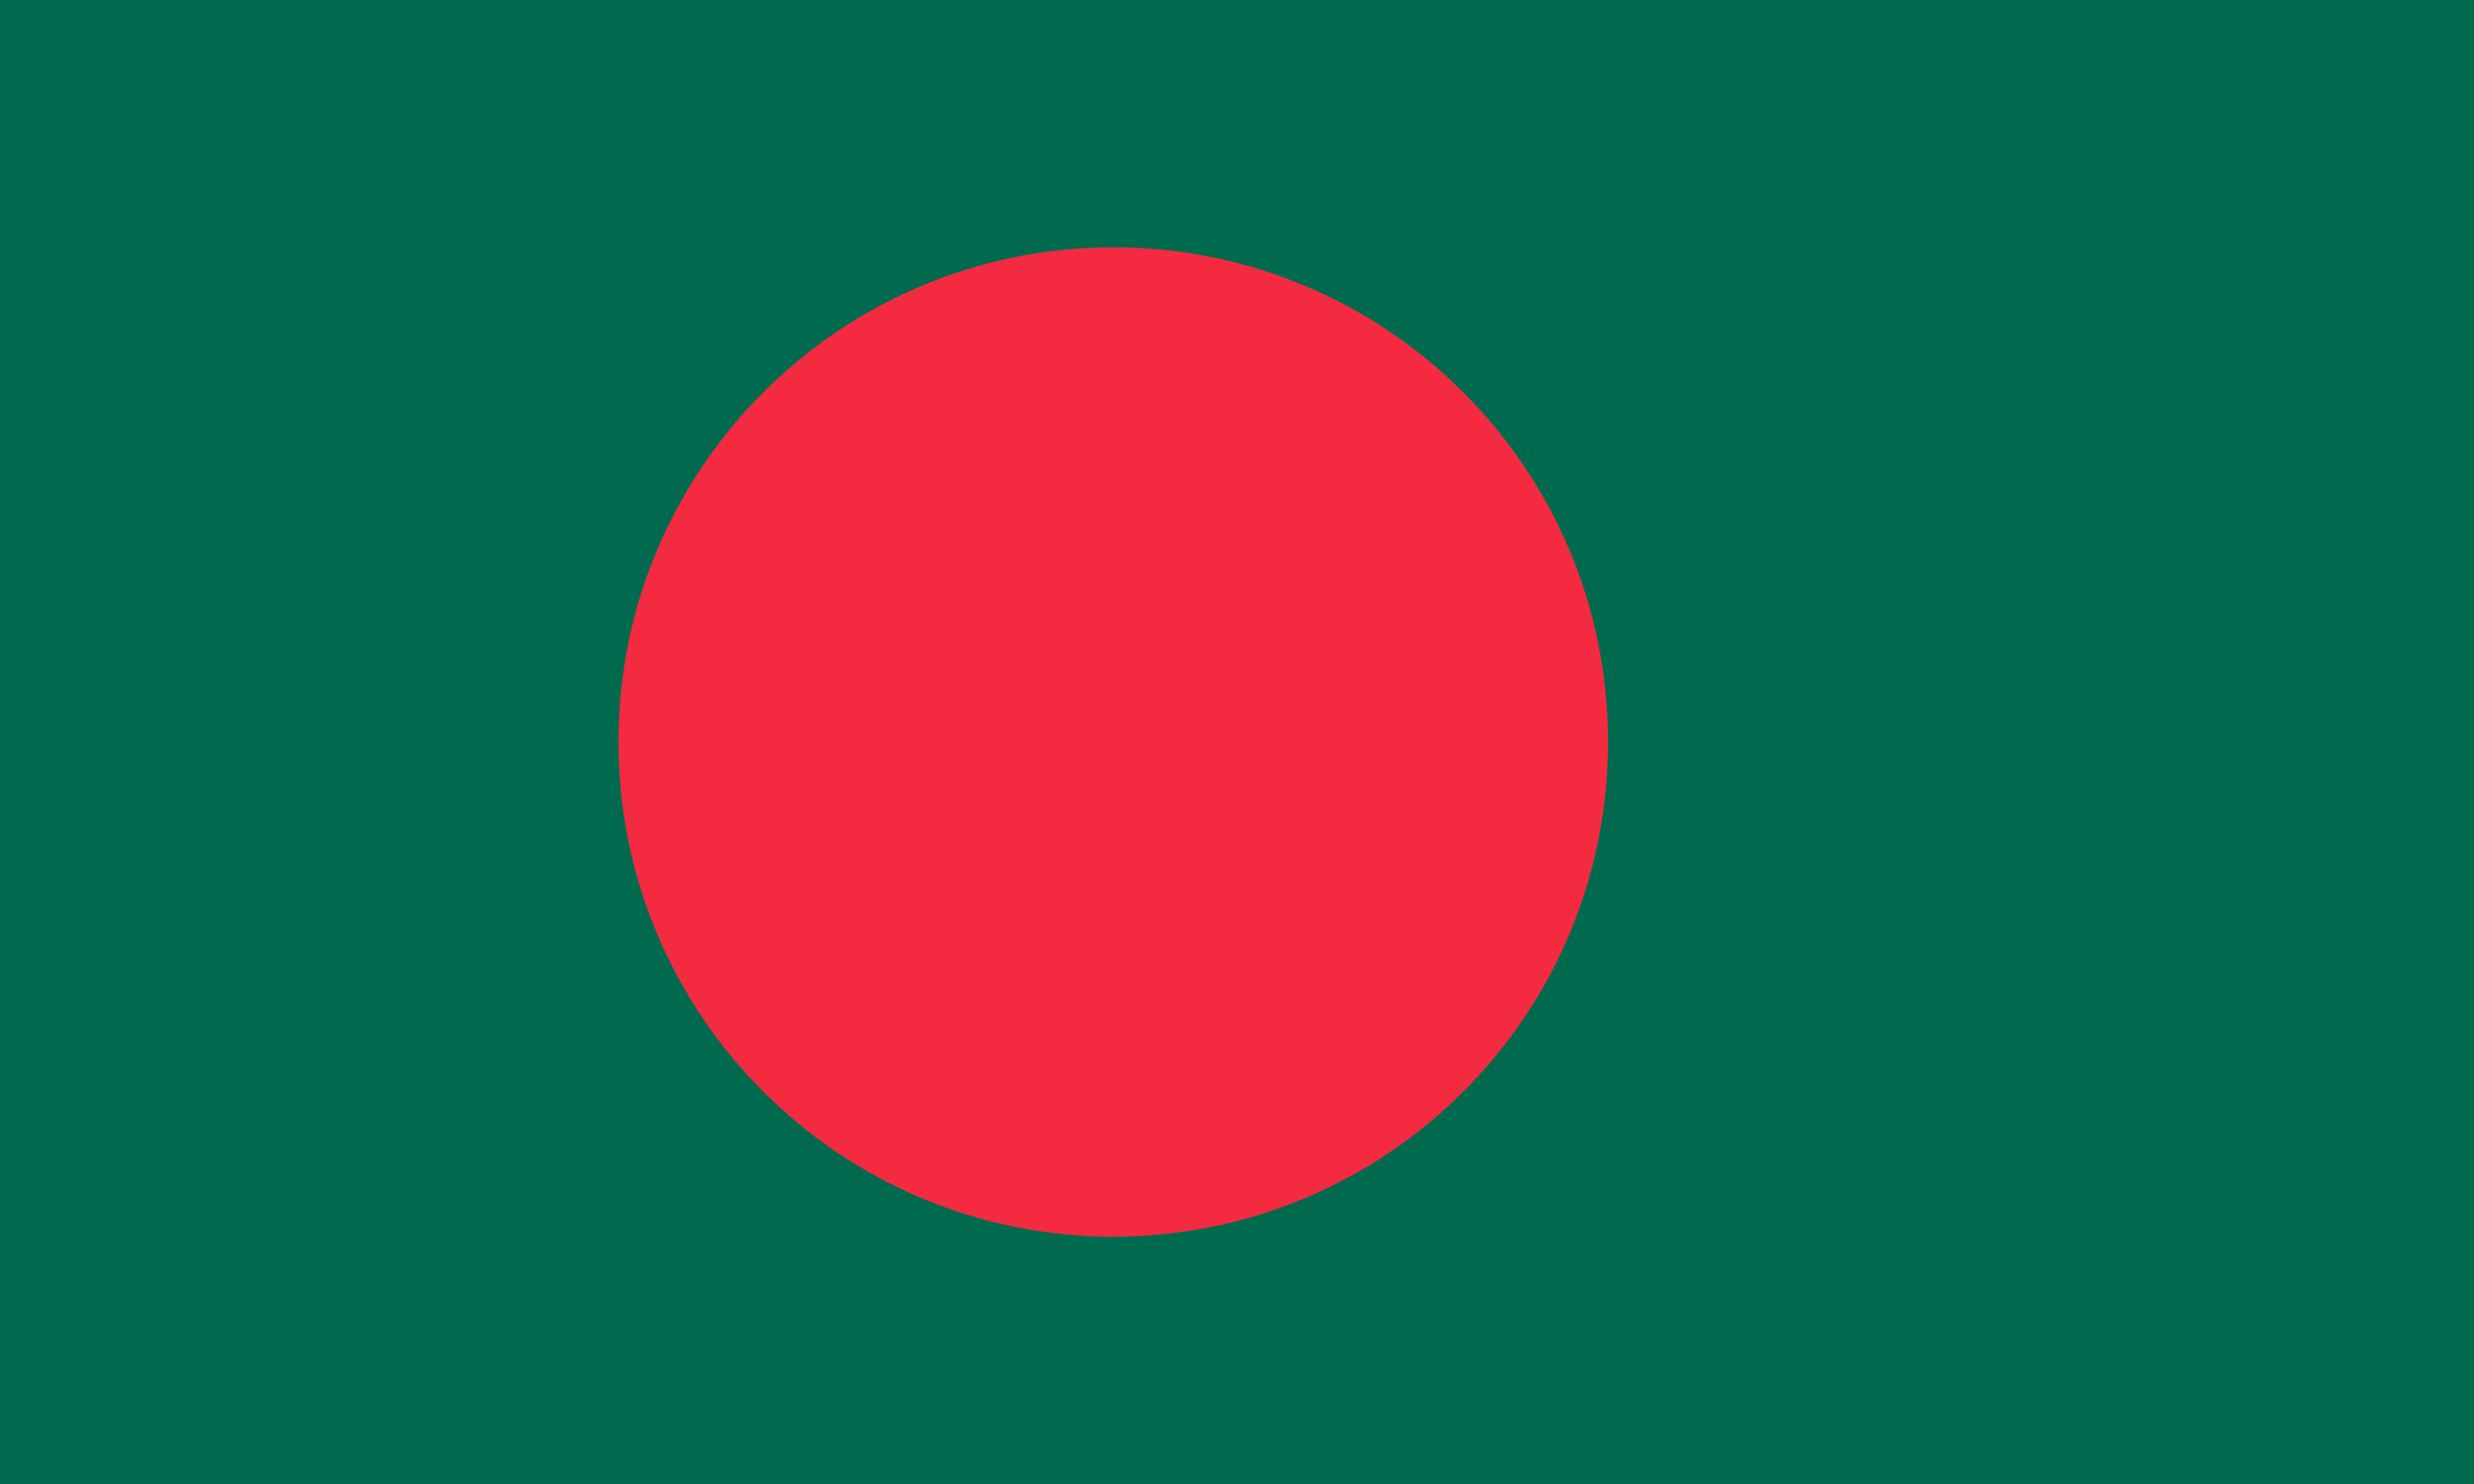
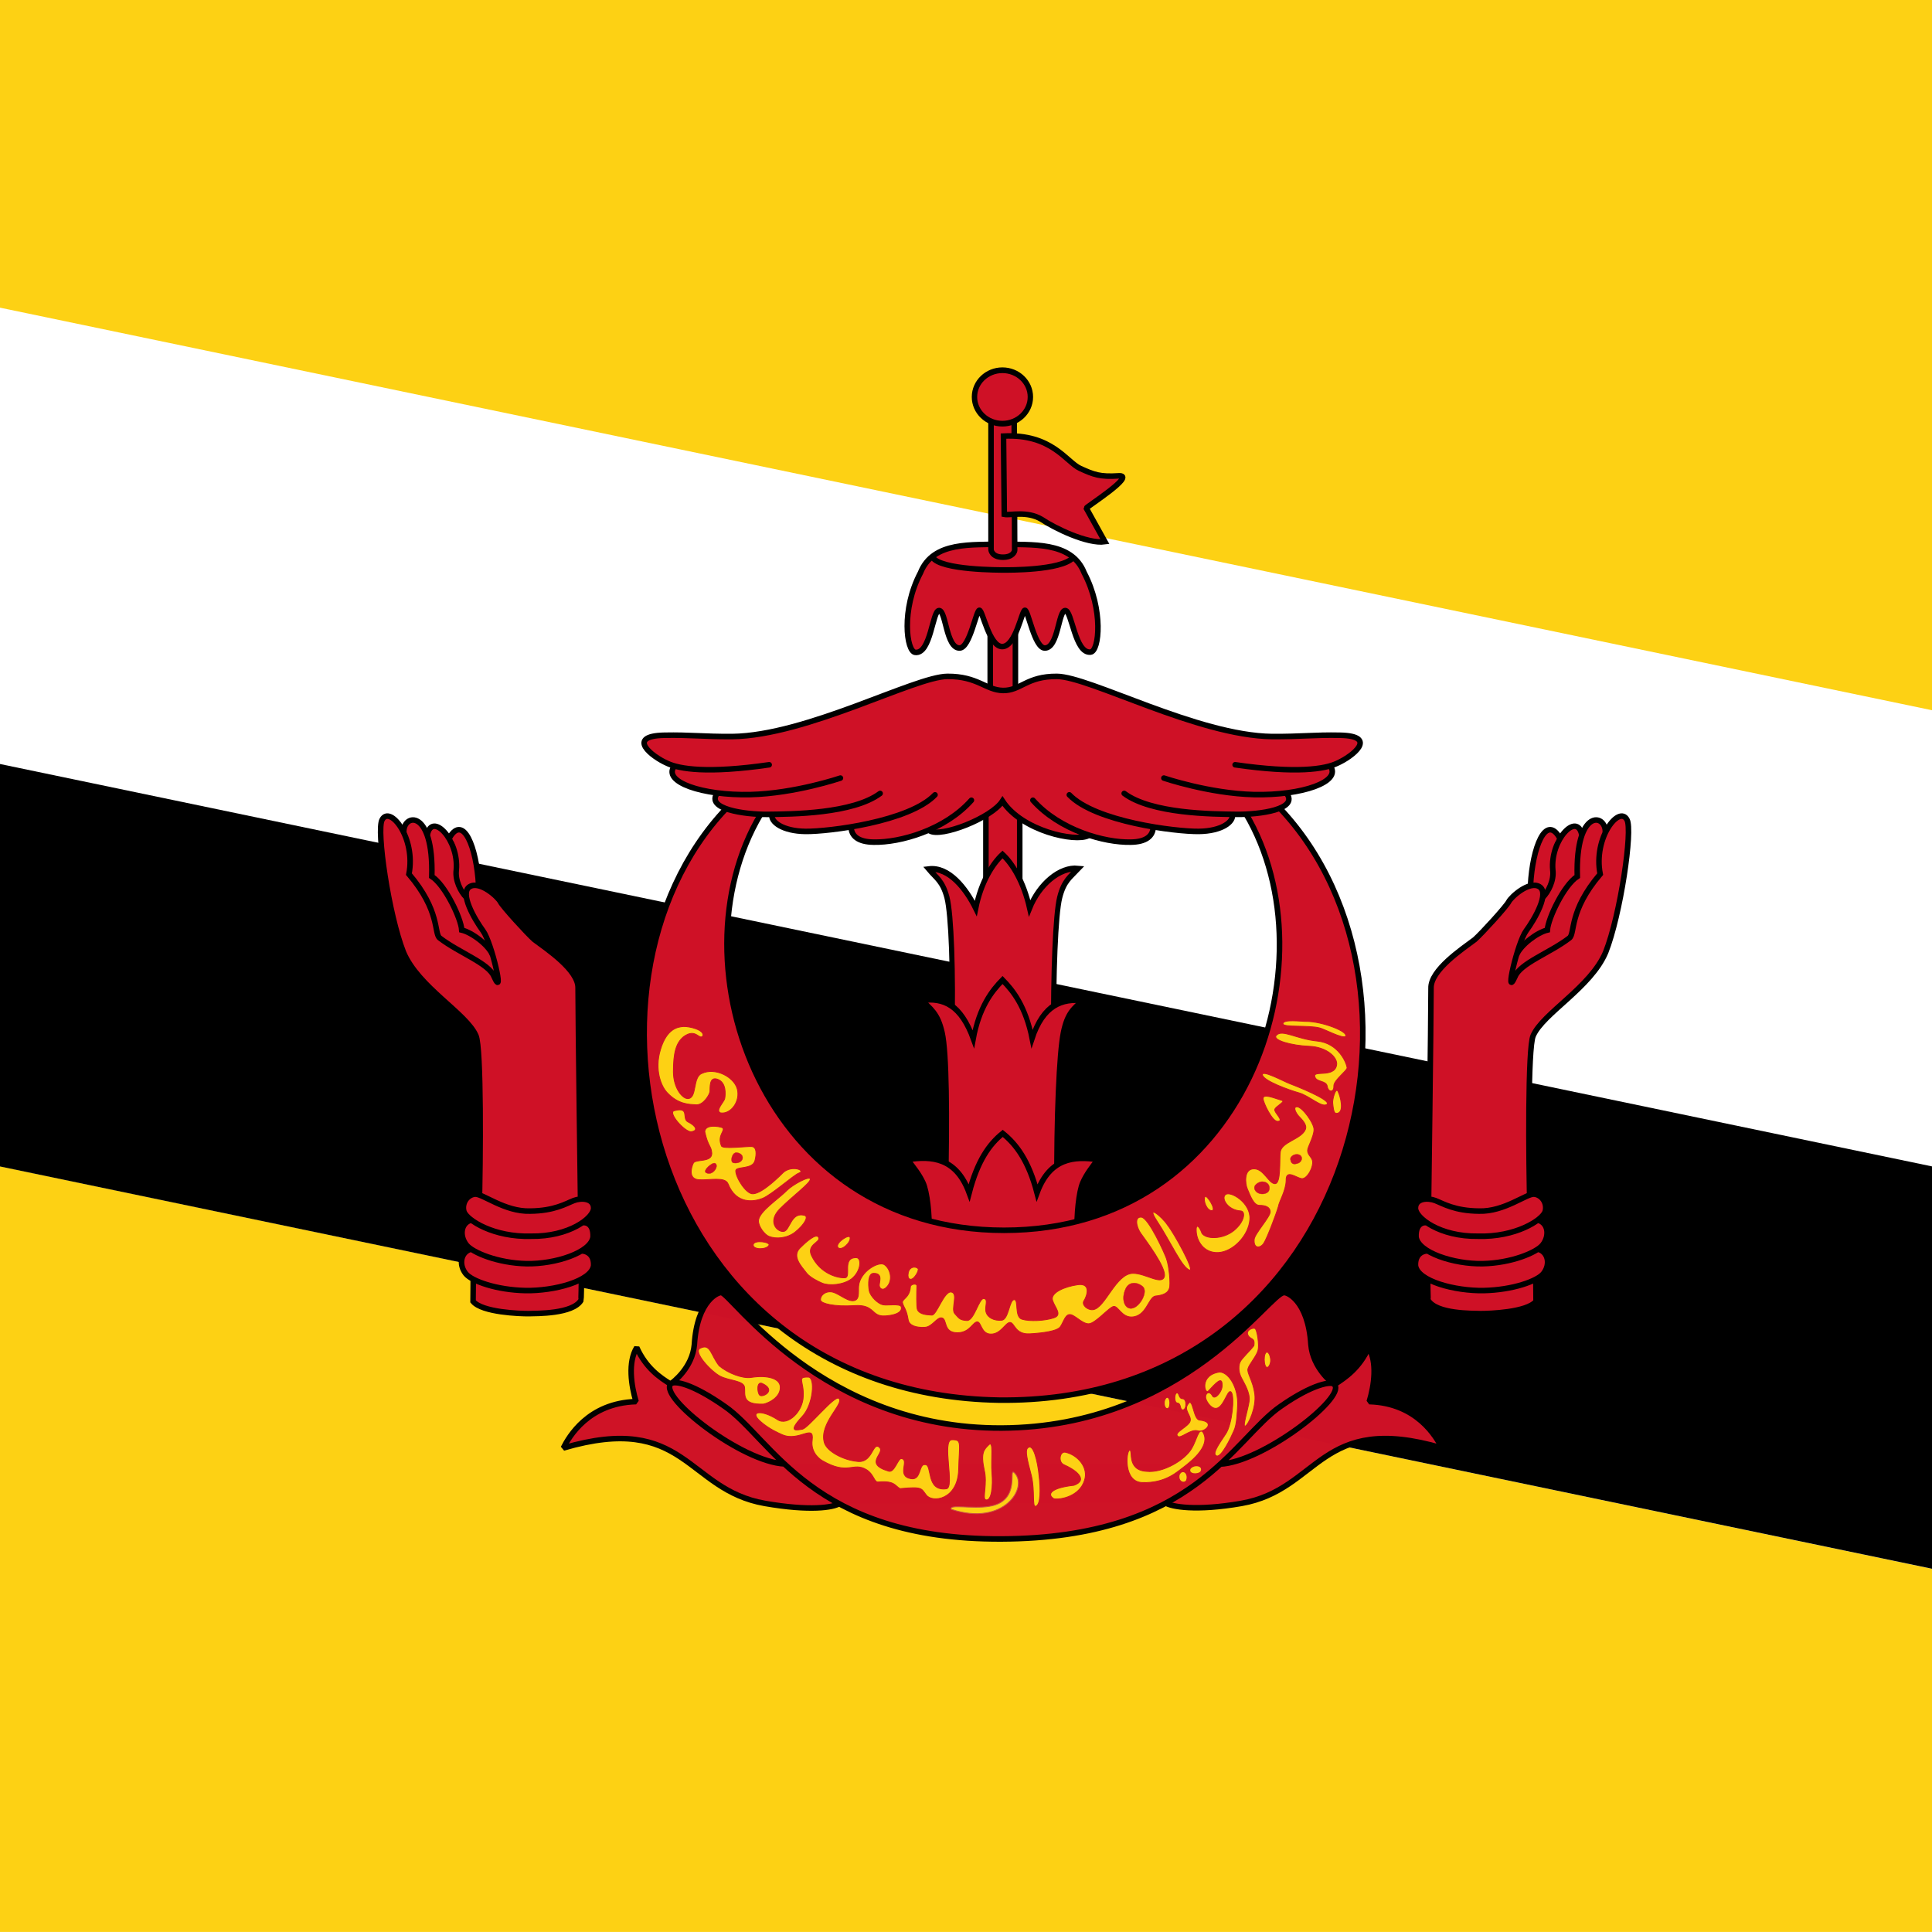
- <svg xmlns="http://www.w3.org/2000/svg" version="1.0" width="1000" height="600" id="Flag of the Bangladesh">
-   <rect style="fill:#006a4e" x="0" y="0" width="1000" height="600" id="Green Background" />
-   <circle fill="#f42a41" cx="450" cy="300" r="200" id="Red Circle" />
+ <svg xmlns="http://www.w3.org/2000/svg" id="svg647" docbase="." height="512" width="512" version="1.1">
+   <defs id="defs649">
+     <clipPath id="clipPath3811" clipPathUnits="userSpaceOnUse">
+       <rect id="rect3813" height="512" width="512" y="0" x="6" fill="#808080" />
+     </clipPath>
+   </defs>
+   <namedview id="base" gridspacingy="9.72mm" snaptogrid="false" snaptoguides="false" showgrid="false" gridoriginx="0mm" />
+   <g id="flag" fill-rule="evenodd" clip-path="url(#clipPath3811)" transform="translate(-6)">
+     <g id="g3706" stroke-width="1pt" transform="matrix(1.0321 0 0 1.0321 -214.76 -16.45)">
+       <path id="path1456" d="m-0.122 50.188 0.122 117.99 992.13 206.02v-117.14l-992.25-206.87z" nodetypes="ccccc" fill="#fff" />
+       <path id="path654" d="m0 270.84v241.16h992.13v-34.441l-992.13-206.72z" nodetypes="ccccc" fill="#fdd114" />
+       <path id="path656" d="m992.13 257.09v-241.16h-992.13v34.441l992.13 206.72z" nodetypes="ccccc" fill="#fdd114" />
+       <path id="path658" d="m0 167.56v103.35l992.45 206.65-0.32-103.36-992.13-206.64z" nodetypes="ccccc" />
+     </g>
+     <g id="g1129" transform="translate(-223.83 4.9618)">
+       <rect id="rect694" transform="matrix(.93978 0 0 .93988 233.07 -374.06)" height="25.46" width="9.539" stroke="#000" y="617.61" x="274.57" stroke-width="1.562" fill="#cf1126" />
+       <path id="path611" d="m415.12 645.68c-0.241-33.566 1.125-65.845 3.766-75.002s6.556-11.06 11.416-15.608c-11.512-1.043-24.218 8.647-30.06 21.408-3.707-14.398-10.639-24.156-16.739-29.056-6.099 4.9-13.292 14.808-16.568 29.183-6.01-10.712-16.555-22.588-29.028-21.254 4.434 4.62 8.481 6.332 11.178 15.285s4.044 41.016 3.075 74.6" transform="matrix(.42824 0 0 .4894 331.28 -46.419)" stroke="#000" stroke-width="3.207" nodetypes="cscccccsc" fill="#cf1126" />
+       <path id="path610" d="m414.44 641.96c-0.241-33.565 1.37-62.22 3.677-71.327 2.309-9.106 5.993-10.806 11.258-14.746-11.512-1.043-22.481 1.756-28.902 17.355-3.592-14.5-10.639-21.623-16.739-26.523-6.099 4.9-13.292 12.274-16.568 26.649-7.053-15.474-16.903-18.94-29.376-17.606 5.186 4.316 9.262 5.927 11.8 14.855s2.859 37.315 1.89 70.899" transform="matrix(.46698 0 0 .58735 316.32 -66.37)" stroke="#000" stroke-width="2.804" nodetypes="cscccccsc" fill="#cf1126" />
+       <path id="path609" d="m417.5 590.83c-0.312-7.812 0.76-18.303 2.535-22.357 1.776-4.055 4.254-7.016 6.754-10.453-10.722-1.546-21.625-0.757-27.414 14.968-3.75-14.375-9.375-21.875-15.475-26.775-6.099 4.9-11.396 12.4-15.146 26.775-5.789-15.725-16.745-16.678-27.796-14.968 2.5 3.437 5.074 6.398 6.945 10.453 1.871 4.054 3.039 14.545 2.726 22.357" transform="matrix(.5873 0 0 .58735 270.1 -25.419)" stroke="#000" stroke-width="2.5" nodetypes="cscccccsc" fill="#cf1126" />
+       <path id="path689" d="m378.95 610.77v32.211h11.369v-32.211h-11.369z" transform="matrix(.5873 0 0 .58735 269.69 -198.82)" stroke="#000" stroke-width="2.5" fill="#cf1126" />
+       <path id="path660" opacity="0.99" stroke-linejoin="bevel" d="m457.89 1168.7c2.813 1.88 14.035 3.85 34.376 0.31 35.513-6.22 35.216-41.25 90.529-25-2.5-5-11.25-20.31-32.813-20.93 2.188-7.19 3.75-17.81-0.312-24.38-4.167 9.27-10.618 13.58-15.296 16.61-1.441-0.78-9.8-7.61-10.706-17.9-1.256-20.4-11.211-24-12.268-23.46-6.39-0.18-44.87 60.65-127.27 61.05-81.189 0.39-121.82-60.51-126.41-61.05-1.057-0.54-11.012 3.06-12.268 23.46-0.906 10.29-9.363 16.82-10.784 17.73-4.658-2.9-11.051-7.17-15.218-16.44-4.062 6.57-2.5 17.19-0.312 24.38-21.563 0.62-30.313 15.93-32.813 20.93 55.313-16.25 55.424 18.78 90.937 25 20.341 3.54 30.886 1.88 33.699 0.01" transform="matrix(.5873 0 0 .58735 269.69 -293.16)" stroke="#000" stroke-width="2.5" fill="#cf1126" />
+       <path id="path661" opacity="0.99" stroke-linejoin="bevel" d="m286.28 1151.2c-19.265-0.77-56.848-30.07-51.514-36.1 1.693-1.71 9.973 0.05 24.308 10.08 21.275 14.5 39.529 60.22 124.88 59.87 86.98-0.35 104.83-45.37 126.1-59.87 14.335-10.03 23.279-11.63 24.288-9.67 5.12 5.78-32.499 35.01-51.764 35.78" transform="matrix(.5873 0 0 .58735 269.69 -293.16)" stroke="#000" stroke-width="2.5" fill="#cf1126" />
+       <path id="path590" d="m259.2 399.54c-76.11 80.185-35.168 264.36 123.02 267.02 159.04 1.782 205.43-184.26 126.41-267.37m-234.02 3.103c-40.49 68.178 1.604 187.64 109.88 187.64 109.17 0 149.18-120.33 109.08-188.05" transform="matrix(.5873 0 0 .58735 270.1 -25.419)" stroke="#000" stroke-width="2.5" nodetypes="cccccc" fill="#cf1126" />
+       <path id="path596" d="m512.19 379.9c3.25 0.722 6.215 4.078 5.021 7.527-1.326 4.112-6.221 5.111-8.071 4.811-1.99-1.194-0.797-2.918 5.306-3.582 3.979-1.459 0.355-4.15-2.653-5.439-1.635-0.701-1.129-3.656 0.397-3.317z" stroke="#cf1126" stroke-width=".22" nodetypes="ccccss" fill="#fdd114" />
+       <path id="path597" d="m502.11 378.84c1.511-1.719 2.739 3.55 3.075 7.204 0.44 3.567 0.486 7.967-0.952 8.185-0.877 0.147-0.141-4.096-1.047-7.989-1.183-4.507-1.693-6.644-1.076-7.4z" stroke="#cf1126" stroke-width=".22" nodetypes="cssss" fill="#fdd114" />
+       <path id="path598" d="m498.64 385.34c3.794 3.677-2.633 14.328-16.694 9.685-0.796-1.459 5.584-0.016 10.081-0.796 8.558-1.351 4.886-10.52 6.613-8.889z" stroke="#cb4f46" stroke-width=".22" nodetypes="ccss" fill="#fdd114" />
+       <path id="path599" d="m491.76 378.04c1.512-1.719 0.631 3.723 0.946 7.379 0.308 3.435-0.076 7.616-1.706 7.075-0.883-0.426 0.564-4.284-0.342-7.911-0.971-4.558-0.045-5.389 1.102-6.543z" stroke="#cf1126" stroke-width=".22" nodetypes="cssss" fill="#fdd114" />
+       <path id="path600" d="m482.11 376.58c2.683-0.017 1.964 0.736 1.773 7.903-0.21 8.032-6.993 8.931-8.605 6.727-1.355-1.729-0.858-2.249-6.92-1.67-1.356-0.683-1.304-2.136-5.733-1.764-1.145 0.211-1.107-1.961-3.173-3.259-3.602-2.152-4.801 1.587-11.669-2.37-0.429-0.24-3.216-2.006-2.707-5.497 0.531-4.411-3.492 0.539-7.913-1.386-0.855-0.382-3.446-1.46-5.732-3.466-3.227-2.775 0.152-3.336 4.512-0.507 2.692 1.707 6.646-2.221 6.753-6.152 0.241-4.16-1.829-5.254 1.379-5.151 1.789 0.053 1.364 7.269-1.676 10.463-4.068 4.397-1.323 3.549 0.13 3.328 1.515-0.379 8.407-8.919 9.556-8.186 1.79 1.216-5.373 6.676-3.769 11.844 0.766 2.304 5.036 4.511 8.551 4.868 4.133 0.688 4.145-4.924 5.82-3.861 2.318 1.521-4.43 4.385 2.655 6.474 1.565 0.469 2.469-3.516 3.395-3.343 2.223 0.363-1.453 4.654 2.522 5.336 2.771 0.461 2.012-4.007 3.73-3.735 1.988-0.127 0.122 7.147 5.633 6.405 2.323-0.304-1.311-12.985 1.488-13.001z" stroke="#cf1126" stroke-width=".22" nodetypes="csscsssssssssssssssssssss" fill="#fdd114" />
+       <path id="path601" d="m432.16 367.14c1.596-0.341 4.331-1.823 4.445-4.217 0.228-2.621-3.419-3.533-7.75-2.849-2.279 0.342-6.153-1.14-8.433-3.078-2.279-2.849-2.279-6.039-5.014-4.672-2.051 0.911 2.849 6.154 5.242 7.408 2.394 1.254 6.269 1.14 6.496 2.963 0.228 1.824-0.912 4.673 5.014 4.445z" stroke="#cf1126" stroke-width=".22" nodetypes="cccccccc" fill="#fdd114" />
+       <path id="path604" d="m529.14 379.37c-0.88 0.426-1.594 8.39 3.379 8.562 6.247 0.223 9.388-2.945 10.953-4.071 2.599-1.975 7.283-5.923 5.115-9.327-1.085-1.236-1.684 2.274-2.935 4.328-1.702 3.012-7.529 6.586-11.992 6.099-5.467-0.336-3.407-5.876-4.52-5.591z" stroke="#cf1126" stroke-width=".22" nodetypes="csscsss" fill="#fdd114" />
+       <path id="path605" d="m541.98 375.68c-1.271-0.961 2.826-2.534 3.25-4.021 0.425-1.487-1.81-2.888-0.567-4.517 1.303-2.145 1.374 4.043 3.03 4.221 4.586 0.478 1.312 3.44-0.418 2.868-1.958-0.584-4.528 2.172-5.295 1.449z" stroke="#cf1126" stroke-width=".22" nodetypes="csssss" fill="#fdd114" />
+       <path id="path606" d="m538.43 366.31c-0.295 2.066 0.959 2.582 1.329 1.402 0.442-2.214-0.813-3.247-1.329-1.402z" stroke="#cf1126" stroke-width=".22" nodetypes="ccc" fill="#fdd114" />
+       <path id="path607" d="m541.75 364.17c-0.738 0.058-0.841 2.621 0.12 2.692 1.037 0.082 0.558 1.831 1.429 1.808 1.036-0.027 1.115-2.934-0.057-2.961-1.09-0.027-0.833-1.527-1.492-1.539z" stroke="#cf1126" stroke-width=".22" nodetypes="cssss" fill="#fdd114" />
+       <path id="path608" d="m550.05 363.68c-0.877 1.11-2.542-4.277 3.06-5.048 2.663 0.235 4.934 4.621 4.699 8.85-0.089 1.564-0.156 5.091-1.017 6.814-0.706 1.645-3.29 7.05-4.543 6.58-1.253-0.471 0.328-2.734 2.428-5.875 1.698-2.572 2.35-9.712 1.488-10.965s-1.729 3.133-3.524 4.073c-1.494 0.783-3.054-1.482-3.289-2.578-0.186-1.3 0.998-2.1 1.8-0.555 0.64 1.161 2.607-1.143 2.561-2.789 0.052-2.662-1.713-0.551-3.663 1.493z" stroke="#cf1126" stroke-width=".22" nodetypes="ccsccscsssss" fill="#fdd114" />
+       <path id="path614" d="m562.12 351.66c-0.705 1.019-3.132 3.29-3.602 4.23s-0.549 2.584 0.234 4.151c0.784 1.566 2.428 4.072 2.115 6.344-0.314 2.271-1.88 6.97-1.018 6.579 0.861-0.392 2.976-5.013 2.506-8.538-0.47-3.524-2.115-5.482-1.802-6.657 0.313-1.174 2.271-3.367 2.663-4.855 0.392-1.489-0.235-5.483-0.783-5.796s-2.506 0.392-1.88 1.723c0.627 1.332 1.958 0.548 1.567 2.819z" stroke="#cf1126" stroke-width=".22" nodetypes="ccccccccccc" fill="#fdd114" />
+       <path id="path615" d="m565.34 353.48c-0.88 0.801-0.442 5.164 0.767 3.606 1.099-1.518-0.063-4.319-0.767-3.606z" stroke="#cf1126" stroke-width=".207" nodetypes="css" fill="#fdd114" />
+       <path id="path616" d="m542.32 385.88c-0.412 1.91 1.469 2.514 1.986 1.423 0.618-2.046-1.264-3.128-1.986-1.423z" stroke="#cf1126" stroke-width=".25" nodetypes="ccc" fill="#fdd114" />
+       <path id="path620" d="m545.2 384.26c-0.611 1.567 2.115 1.704 2.881 0.809 0.916-1.679-1.811-2.208-2.881-0.809z" stroke="#cf1126" stroke-width=".276" nodetypes="ccc" fill="#fdd114" />
+       <path id="path603" d="m431.82 361.67c-1.458-0.652-1.367 2.279-0.683 3.077 0.683 0.798 4.659-1.248 0.683-3.077z" stroke="#cf1126" stroke-width=".22" nodetypes="ccs" fill="#cf1126" />
+       <path id="path676" d="m385.65 680.28c-24.945 4.993-42.073 19.615-34.043 24.588 4.917 3.278 28.013-5.728 32.886-13.373 8.861 13.523 32.9 18.624 38.706 15.592" transform="matrix(.5873 0 0 .58735 269.69 -198.82)" stroke="#000" stroke-linecap="round" stroke-width="2.5" nodetypes="cscc" fill="#cf1126" />
+       <path id="path696" d="m256.27 672.28c4.14 6.398 25.59 21.827 41.019 22.956 15.43 1.129 50.427 8.279 57.201 5.268 6.774-3.01 25.966-16.182 30.858-13.924 4.893 2.258 33.493 18.064 44.03 17.687 10.537-0.376 78.651-19.568 80.909-23.331 2.258-3.764-13.548-13.548-23.708-13.548-10.161 0-230.31 5.269-230.31 4.892z" transform="matrix(.5873 0 0 .58735 269.69 -198.82)" stroke-width="1pt" fill="#cf1126" />
+       <path id="path675" d="m316.2 703.33c0.124 3.846 3.081 6.627 10.173 6.7 11.91 0.248 32.057-5.385 44.091-18.907" transform="matrix(.5873 0 0 .58735 269.69 -198.82)" stroke="#000" stroke-linecap="round" stroke-width="2.5" fill="#cf1126" />
+       <path id="path674" d="m280.47 697.62c-0.62 3.226 4.715 7.444 15.136 7.568s46.772-4.342 58.434-16.5" transform="matrix(.5873 0 0 .58735 269.69 -198.82)" stroke="#000" stroke-linecap="round" stroke-width="2.5" fill="#cf1126" />
+       <path id="path673" d="m255.86 687.85c-5.583 7.195 12.204 9.774 22.873 9.649 10.67-0.124 38.206-0.266 50.539-9.446" transform="matrix(.5873 0 0 .58735 269.69 -198.82)" stroke="#000" stroke-linecap="round" stroke-width="2.5" fill="#cf1126" />
+       <path id="path672" d="m236.37 675.78c-5.335 7.072 12.591 13.283 34.426 12.787 20.098-0.496 40.569-7.444 40.569-7.444" transform="matrix(.5873 0 0 .58735 269.69 -198.82)" stroke="#000" stroke-linecap="round" stroke-width="2.5" fill="#cf1126" />
+       <path id="path680" d="m452.48 703.33c-0.124 3.846-3.081 6.627-10.173 6.7-11.91 0.248-32.057-5.385-44.091-18.907" transform="matrix(.5873 0 0 .58735 269.69 -198.82)" stroke="#000" stroke-linecap="round" stroke-width="2.5" fill="#cf1126" />
+       <path id="path679" d="m488.21 697.62c0.62 3.226-4.715 7.444-15.136 7.568s-46.772-4.342-58.434-16.5" transform="matrix(.5873 0 0 .58735 269.69 -198.82)" stroke="#000" stroke-linecap="round" stroke-width="2.5" fill="#cf1126" />
+       <path id="path678" d="m512.66 688c5.583 7.196-12.048 9.618-22.717 9.493-10.67-0.124-38.206-0.266-50.539-9.446" transform="matrix(.5873 0 0 .58735 269.69 -198.82)" stroke="#000" stroke-linecap="round" stroke-width="2.5" fill="#cf1126" />
+       <path id="path677" d="m532.37 675.66c5.335 7.072-12.651 13.404-34.486 12.908-20.098-0.496-40.569-7.444-40.569-7.444" transform="matrix(.5873 0 0 .58735 269.69 -198.82)" stroke="#000" stroke-linecap="round" stroke-width="2.5" fill="#cf1126" />
+       <path id="path681" d="m279.21 675.12c-27.735 4.005-40.51 1.964-46.045-0.682-6.915-3.043-18.757-12.309-1.265-12.646 11.59-0.226 17.431 0.659 30.607 0.59 33.705-0.422 82.36-27.036 97.11-27.145 13.701-0.101 17.336 6.233 25.147 6.362 7.998 0.093 10.587-6.463 24.288-6.362 14.75 0.109 63.405 26.723 97.11 27.145 13.176 0.069 19.017-0.816 30.607-0.59 17.492 0.337 5.65 9.603-1.265 12.646-5.535 2.646-18.31 4.687-46.045 0.682" transform="matrix(.5873 0 0 .58735 269.69 -198.82)" stroke="#000" stroke-linecap="round" stroke-width="2.5" fill="#cf1126" />
+       <path id="path618" d="m383.55 280.29c-13.048 0.655-31.007-1.574-36.774 12.977-8.783 16.647-6.306 35.518-2.36 35.916 7.065 0.779 7.737-18.847 10.749-18.876 3.149-0.036 3.146 17.041 9.307 16.91 4.588-0.131 7.472-17.172 8.914-17.041s4.457 16.385 10.26 16.385c6.197 0 8.818-16.254 10.26-16.385s4.326 16.91 8.914 17.041c6.161 0.131 6.158-16.946 9.307-16.91 3.012 0.029 4.339 19.524 11.404 18.745 3.946-0.398 5.899-19.138-2.884-35.785-5.767-14.551-24.119-12.322-37.097-12.977z" transform="matrix(.5873 0 0 .58735 270.1 -25.419)" stroke="#000" stroke-width="2.5" nodetypes="ccccccccccccc" fill="#cf1126" />
+       <path id="path619" d="m352.22 286.25c3.504 5.887 30.835 5.747 32.377 5.747s25.369 0.28 30.975-5.466" transform="matrix(.5873 0 0 .58735 270.1 -25.419)" stroke="#000" stroke-width="2.5" nodetypes="ccc" fill="#cf1126" />
+       <path id="path628" d="m378.62 224.86v58.032s0.314 3.24 5.124 3.345 5.541-2.718 5.541-3.137l-0.209-58.345" transform="matrix(.5873 0 0 .58735 270.1 -25.419)" stroke="#000" stroke-width="2.5" nodetypes="ccccc" fill="#cf1126" />
+       <path id="path625" d="m384.25 231.59c21.864-1.121 28.383 11.774 34.55 14.577s8.97 3.924 17.38 3.363c8.409-0.56-14.577 14.017-14.577 14.577l8.41 15.137c-7.849 1.121-22.713-6.125-28.592-10.091-6.65-3.927-14.016-1.682-16.819-2.243l-0.352-35.32z" transform="matrix(.5873 0 0 .58735 270.1 -25.419)" stroke="#000" stroke-width="2.5" nodetypes="cccccscc" fill="#cf1126" />
+       <path id="path690" d="m313.4 264.67c0 4.333-3.893 7.849-8.689 7.849-4.797 0-8.69-3.516-8.69-7.849 0-4.332 3.893-7.848 8.69-7.848 4.796 0 8.689 3.516 8.689 7.848z" transform="matrix(.85253 0 0 .90201 235.71 -138.5)" stroke="#000" stroke-width="1.674" fill="#cf1126" />
+       <g id="g796" transform="matrix(.5873 0 0 .58735 269.69 -202.36)" stroke="#cf1126" stroke-width=".375" fill="#fdd114">
+         <path id="path621" d="m249.32 508.25c-1.666 2.331-3.103-3.799-8.827 0.499-3.228 2.759-4.521 6.987-4.498 15.822 0.02 7.491 4.331 12.492 6.83 11.992 3.83-0.5 1.831-9.66 5.995-11.325 5.996-2.832 14.49 1.498 15.989 6.994s-2.832 11.492-7.495 10.826c-2.665-0.999 1.499-4.829 1.832-6.495 0.333-1.665 0.832-7.162-3.165-8.66-3.997-1.499-3.33 3.997-3.497 5.496-0.166 1.499-2.998 6.162-6.162 5.995-3.164-0.166-8.193-0.149-13.158-5.495-2.632-2.743-5.829-10.16-2.997-19.487 2.831-9.326 7.661-10.159 10.326-10.326 2.664-0.166 9.493 1.499 8.827 4.164z" transform="translate(0 295.17)" nodetypes="cssccccccccsccc" />
+         <path id="path622" d="m242.49 547.06c-2.779-1.485 1.045-6.896-6.162-4.996-2.9 0.808 4.33 9.16 7.494 9.494 3.498-0.334 2.523-2.604-1.332-4.498z" transform="translate(0 295.17)" nodetypes="cscs" />
+         <path id="path623" d="m250.15 551.56c1.498 6.828 2.917 6.249 3.164 9.659 0.124 4.356-7.329 2.498-8.328 4.496-0.999 1.999-2.331 7.162 2.498 7.495 4.83 0.333 11.762-1.523 13.157 1.832 3.761 9.443 11.782 8.074 15.522 6.605 4.23-1.693 14.185-10.664 16.455-11.435 3.38-1.238-3.164-3.664-6.994-0.333-0.999 1-9.327 9.494-13.657 9.66-3.163 0.352-8.063-7.666-7.828-10.492 0.333-1.999 7.62-0.35 8.661-4.497 0.775-2.963 0.832-6.163-1.499-6.329-2.332-0.167-13.324 1.332-13.657-0.333-1.999-4.83 1.999-6.828 0.5-8.161-1.666-0.666-7.828-1.665-7.994 1.833z" transform="translate(0 295.17)" nodetypes="csccssscssscccc" />
+         <path id="path638" d="m287.18 578.04c-3.524 3.691-12.801 9.6-12.801 13.774 0 2.366 2.589 6.075 4.73 6.957 3.196 1.259 8.098 0.944 11.827-1.948 4.217-3.426 6.114-6.899 4.314-7.513-6.378-1.823-6.539 6.968-9.601 7.235-2.925 0.243-7.374-4.453-1.53-10.297 5.843-5.843 13.914-11.687 13.635-13.357-0.278-1.669-8.045 2.6-10.574 5.149z" transform="translate(0 295.17)" nodetypes="csssssccs" />
+         <path id="path639" d="m259.35 585.69c-0.261 2.351 5.983 2.365 7.096 0.278 0.834-1.53-6.818-2.643-7.096-0.278z" transform="translate(12.662 312)" nodetypes="ccs" />
+         <path id="path640" d="m273.84 583.06c-3.524 3.691 0.417 7.887 3.109 11.326 1.491 1.837 4.915 3.627 7.056 4.509 3.196 1.259 9.566 0.822 13.295-2.07 4.217-3.426 4.55-9.443 1.989-9.471-6.619-0.074-2.011 8.804-5.073 9.071-2.925 0.243-11.126-1.606-15.115-10.053-2.279-4.979 4.202-5.931 3.232-8.094-0.988-2.324-5.964 2.233-8.493 4.782z" transform="translate(19.201 316.18)" nodetypes="cssssssss" />
+         <path id="path641" d="m259.35 585.69c-0.261 2.351 5.983 2.365 7.096 0.278 0.834-1.53-6.818-2.643-7.096-0.278z" transform="matrix(.74604 -.6659 .6659 .74604 -273.27 634.66)" nodetypes="ccs" />
+         <path id="path642" d="m319.56 621.31c-0.19 2.708 0.612 6.364-2.57 6.487-3.182 0.122-7.221-4.162-10.403-4.039-3.182 0.122-4.529 2.57-4.162 3.917 0.367 1.346 5.875 2.937 15.299 2.325s7.343 5.14 13.952 4.65c6.609-0.489 7.588-2.692 7.099-4.16-0.49-1.469-6.119-0.49-8.2-0.857-2.081-0.368-5.752-3.672-6.242-6.487-0.489-2.815-0.489-7.667 1.958-7.71 4.529-0.079 2.437 4.115 2.61 5.587 0.153 1.303 1.634 2.654 3.632 0.287 2.653-3.141 1.224-8.078-1.346-9.791s-11.148 3.2-11.627 9.791z" transform="translate(0 295.17)" nodetypes="cccccccccssscs" />
+         <path id="path643" d="m342.93 621.8c-0.482 4.853-3.955 5.206-3.549 6.976 0.502 2.034 1.759 2.672 2.57 7.71 0.459 2.484 3.549 3.537 7.466 3.305 3.201-0.088 5.389-4.424 7.465-4.284 2.935 0.157 0.49 6.801 7.344 6.732 5.507-0.052 6.854-4.774 8.812-4.896 1.958-0.123 1.713 5.507 6.242 5.507 4.528 0 6.486-5.14 8.567-5.262 2.203 0.122 2.203 5.507 8.934 5.14 6.732-0.368 11.75-1.346 13.341-2.692 1.591-1.347 2.325-5.753 4.528-5.998 2.203-0.244 5.63 4.161 8.69 4.161s9.423-7.709 11.381-7.832c1.959-0.122 3.55 4.773 7.956 4.773 6.854-0.122 7.655-9.033 10.847-9.454 5.754-0.56 5.981-2.907 6.287-3.519 0.612-1.714-0.044-9.749-1.351-13.418-0.635-1.936-7.95-18.281-11.254-18.648-3.305-0.367-2.326 4.406-0.368 7.221 1.959 2.815 11.994 15.91 10.648 19.704-1.346 3.795-8.445-1.591-14.075-1.591-7.833 0-12.592 15.836-18.114 16.4-2.425 0.26-5.017-2.08-4.16-3.794 1.591-2.447 3.426-8.322-2.693-7.465-6.119 0.856-12.361 3.671-11.382 6.976 0.979 3.304 4.651 6.609 0.612 7.955s-11.015 1.714-14.442 0.612c-3.427-1.101-1.347-8.812-3.427-8.812-2.325 0-2.447 9.057-5.752 9.302-3.304 0.244-6.242-1.102-6.976-3.672-0.735-2.57 1.224-5.752-0.979-6.119-2.203-0.368-4.407 10.158-7.711 9.913s-3.427-0.979-5.385-3.06c-1.958-2.08 1.713-9.179-1.591-9.791-3.305-0.612-6.61 10.526-8.812 10.404-2.204-0.123-5.508-0.245-6.487-2.448-0.49-1.102-0.353-7.993-0.243-10.787-0.061-1.322-3.182-0.741-2.939 0.751z" transform="translate(0 295.17)" nodetypes="cssssscccccccccscsccccsccccccsccsscscss" />
+         <path id="path644" d="m454.18 591.81c6.031 9.131 11.463 21.479 14.809 22.152 2.228 0.327-6.977-16.521-10.036-20.316-2.57-3.916-9.961-9.795-4.773-1.836z" transform="translate(0 295.17)" nodetypes="cscs" />
+         <path id="path645" d="m342.16 613.74c-1.144 2.287-0.735 4.493 1.225 4.166s4.492-4.166 3.839-4.901-3.512-1.388-5.064 0.735z" transform="matrix(.78722 0 0 .96873 73.021 314.67)" />
+         <path id="path646" d="m471.9 595.86c-0.021 4.951 3.485 10.551 10.009 10.198 6.525-0.352 13.679-7.568 14.208-14.974s-8.612-12.843-10.904-11.256c-2.293 1.587 0.86 7.11 6.716 7.451 2.508 0.152 1.689 5.056-3.116 8.936-5.035 3.98-12.489 3.904-14.312 1.158-1.41-3.88-2.694-3.907-2.601-1.513z" transform="translate(0 295.17)" nodetypes="ccccsscs" />
+         <path id="path647" d="m475.83 580.86c-0.954 1.961 1.035 6.481 3.192 6.281 2.187-0.214-2.492-7.579-3.192-6.281z" transform="translate(0 295.17)" nodetypes="css" />
+         <path id="path648" d="m494.98 577.35c1.27 2.937 2.78 7.414 5.457 7.414 2.678 0 4.84 0.721 4.84 2.986s-6.98 9.806-7.208 12.357c-0.389 4.348 2.78 4.119 4.325 1.75 1.544-2.368 5.721-13.507 6.59-16.579 0.378-2.428 3.38-6.992 3.501-11.742-0.192-5.352 4.736-1.026 7.105-0.82 2.17 0.095 4.531-3.913 4.84-6.796 0.309-2.884-2.266-3.398-2.266-5.972 0-1.442 2.754-6.076 2.883-9.165 0.307-2.732-5.354-10.606-7.722-10.503-1.957 0.103-0.309 2.986 0.824 4.222 1.132 1.236 4.015 3.81 2.986 6.075-1.854 4.428-10.916 5.561-11.327 10.298-0.412 3.398 0.411 14.107-2.369 14.107s-5.056-6.69-9.37-6.694c-4.838-0.129-4.092 6.825-3.089 9.062z" transform="translate(0 295.17)" nodetypes="cccscsssssscccccss" />
+         <path id="path651" d="m502.09 536.68c0.133 1.907 4.119 10.194 6.487 10.194 3.398 0-1.545-3.912-1.236-5.354s5.177-3.614 3.192-4.119c-3.55-1.087-8.619-3.242-8.443-0.721z" transform="translate(0 295.17)" nodetypes="cssss" />
+         <path id="path652" d="m501.78 525.97c0.721 2.677 11.738 6.693 16.475 8.032s10.503 7.002 12.666 5.148c2.162-1.853-14.519-8.443-16.99-9.37s-12.666-6.487-12.151-3.81z" transform="translate(0 295.17)" nodetypes="ccccc" />
+         <path id="path718" d="m535.04 543.27c4.119 0.102 1.853-8.033 0.823-9.989-1.029-1.957-2.574 3.707-2.368 5.355 0.206 1.647 0.309 4.531 1.545 4.634z" transform="translate(0 295.17)" nodetypes="cccc" />
+         <path id="path655" d="m511.05 502.8c-0.035 1.843 11.379 0.535 16.682 1.956 2.288 0.641 10.091 4.839 11.532 3.81 1.648-2.163-10.606-6.796-17.608-6.796-2.267 0.034-10.566-1.143-10.606 1.03z" transform="translate(0 295.17)" nodetypes="cscss" />
+         <path id="path720" d="m508.06 508.05c-2.043 2.187 6.884 4.633 14.828 4.942 7.913 0.309 13.041 5.063 12.357 8.547-1.133 5.87-11.018 2.059-9.782 5.252 0.72 2.471 5.067 1.564 5.56 4.222 0.341 2.678 3.131 3.149 2.982-0.152-0.016-2.627 6.131-6.954 5.977-8.189-0.309-2.471-4.016-11.121-13.49-12.048-9.473-0.926-15.824-5.491-18.432-2.574z" transform="translate(0 295.17)" nodetypes="csscsssss" />
+       </g>
+       <path id="path629" d="m419.37 303.33c-0.746-0.431-3.405 1.959-2.451 2.492 1.81 1.025 3.585-1.858 2.451-2.492z" stroke="#cf1126" stroke-width=".073" nodetypes="css" fill="#cf1126" />
+       <path id="path634" d="m425.08 300.49c-1.291-0.161-1.915 2.58-0.835 2.743 2.744 0.379 3.285-2.447 0.835-2.743z" stroke="#cf1126" stroke-width=".073" nodetypes="css" fill="#cf1126" />
+       <path id="path649" d="m564.26 308.18c-0.611-0.003-2.54 0.847-1.874 2.178 0.665 1.33 2.574 1.362 3.447 0.605 0.778-0.737 0.602-2.77-1.573-2.783z" stroke="#cf1126" stroke-width=".073" nodetypes="csss" fill="#cf1126" />
+       <path id="path650" d="m571.82 302.37c0.195 1.463 1.265 1.226 2.116 0.907 0.968-0.423 1.25-1.703 0.303-2.177-0.988-0.494-2.619 0.226-2.419 1.27z" stroke="#cf1126" stroke-width=".073" nodetypes="csss" fill="#cf1126" />
+       <path id="path657" d="m528.12 336.58c-1.303 2.878-0.181 5.693 1.897 5.151s4.157-4.519 2.621-5.784-3.653-1.279-4.518 0.633z" stroke="#cf1126" stroke-width=".073" nodetypes="cccs" fill="#cf1126" />
+       <g id="g919" transform="matrix(.5873 0 0 .58735 269.69 -198.82)" fill="#cf1126">
+         <path id="path697" d="m140.72 708.26c-8.256-0.75-27.018-4.503-27.769-0.75-0.75 3.752 10.132 47.657 15.761 53.285 5.628 5.629 31.896 17.637 34.523 16.136 2.626-1.501-5.254-28.894-8.256-33.772-3.002-4.879-12.008-22.515-11.257-23.266 0.75-0.75-3.378-11.633-3.002-11.633z" transform="translate(.7505 -.000030518)" stroke-width="1pt" nodetypes="ccccccc" />
+         <path id="path632" d="m124.24 411.54c2.012-10.563 14.294 2.08 13.078 15.841-0.599 4.669 2.012 9.812 4.527 12.327" transform="translate(.70755 295.23)" stroke="#000" stroke-width="2.5" nodetypes="ccc" />
+         <path id="path633" d="m134.8 412.04-0.461 0.614c6.16-10.424 12.116 4.416 13.036 21.518" transform="translate(.70755 295.23)" stroke="#000" stroke-width="2.5" nodetypes="ccc" />
+         <path id="path631" d="m113.62 410.41c-0.356-8.536 13.509-10.988 12.651 19.87 6.045 3.912 13.16 18.85 13.515 24.186 4.537 1.067 12.093 6.646 13.933 11.27" transform="translate(.70755 295.23)" stroke="#000" stroke-width="2.5" nodetypes="cccc" />
+         <path id="path630" d="m147.62 581.4c0.648-23.495 1.018-73.806-1.442-79.264-4.326-10.103-26.09-21.818-32.722-37.702-6.639-16.804-12.299-55.134-9.604-59.754 3.529-6.659 15.295 8.181 12.094 24.542 14.228 16.717 11.237 26.675 13.871 28.81 8.774 6.757 22.171 11.382 24.541 17.428 4.877 10.817-1.066-15.295-4.979-20.63-3.912-5.335-10.67-17.072-6.046-19.917 4.623-2.846 12.804 4.624 13.871 6.758s12.093 14.227 15.294 17.072c5.691 4.268 20.064 13.809 19.778 21.988-0.015 13.222 1.159 100.21 1.159 100.21" transform="translate(.70755 295.23)" stroke="#000" stroke-width="2.5" nodetypes="cssscssccccsc" />
+         <path id="path581" d="m144.97 612.37s-0.09 9.457-0.089 9.635c4.104 4.996 21.234 5.552 25.068 5.531 3.752-0.11 19.87 0.178 23.617-5.977 0.089-0.178 0.232-8.033 0.232-10.192" transform="translate(.70755 295.23)" stroke="#000" stroke-width="2.5" nodetypes="ccscc" />
+         <path id="path637" d="m144.2 585.22c-4.745 1.055-5.985 6.852-2.637 11.073 2.715 3.424 13.973 7.381 26.891 7.646 12.917 0.262 30.054-4.219 30.844-11.337 0.264-7.118-6.421-6.684-5.63-6.42" transform="translate(.70755 308.41)" stroke="#000" stroke-width="2.5" nodetypes="csccc" />
+         <path id="path636" d="m144.2 585.31c-4.745 1.055-5.632 7.03-2.284 11.251 2.715 3.424 14.147 8.172 27.065 8.436 12.917 0.263 29.263-5.009 30.053-12.127 0.264-7.118-4.652-6.505-5.009-6.327" transform="translate(.70755 295.23)" stroke="#000" stroke-width="2.5" nodetypes="csccc" />
+         <path id="path635" d="m171.09 592.6c17.135 0.264 28.208-8.172 28.208-12.653 0-4.482-5.536-4.746-8.964-3.428-3.427 1.318-8.699 4.665-19.771 4.745-11.334 0.345-21.354-7.908-24.781-7.645-3.427 0.264-6.112 3.98-5.009 7.909 1.357 3.897 13.445 11.599 30.317 11.072z" transform="translate(.70755 295.23)" stroke="#000" stroke-width="2.5" nodetypes="cccscsc" />
+       </g>
+       <g id="g929" transform="matrix(.5873 0 0 .58735 269.69 -198.82)" fill="#cf1126">
+         <path id="path869" d="m140.72 708.26c-8.256-0.75-27.018-4.503-27.769-0.75-0.75 3.752 10.132 47.657 15.761 53.285 5.628 5.629 31.896 17.637 34.523 16.136 2.626-1.501-5.254-28.894-8.256-33.772-3.002-4.879-12.008-22.515-11.257-23.266 0.75-0.75-3.378-11.633-3.002-11.633z" transform="matrix(-1 0 0 1 770.08 -.000061035)" stroke-width="1pt" nodetypes="ccccccc" />
+         <path id="path870" d="m124.24 411.54c2.012-10.563 14.294 2.08 13.078 15.841-0.599 4.669 2.012 9.812 4.527 12.327" transform="matrix(-1 0 0 1 770.13 295.23)" stroke="#000" stroke-width="2.5" nodetypes="ccc" />
+         <path id="path871" d="m134.8 412.04-0.461 0.614c6.16-10.424 12.116 4.416 13.036 21.518" transform="matrix(-1 0 0 1 770.13 295.23)" stroke="#000" stroke-width="2.5" nodetypes="ccc" />
+         <path id="path872" d="m113.62 410.41c-0.356-8.536 13.509-10.988 12.651 19.87 6.045 3.912 13.16 18.85 13.515 24.186 4.537 1.067 12.093 6.646 13.933 11.27" transform="matrix(-1 0 0 1 770.13 295.23)" stroke="#000" stroke-width="2.5" nodetypes="cccc" />
+         <path id="path873" d="m147.62 581.4c0.648-23.495 1.018-73.806-1.442-79.264-4.326-10.103-26.09-21.818-32.722-37.702-6.639-16.804-12.299-55.134-9.604-59.754 3.529-6.659 15.295 8.181 12.094 24.542 14.228 16.717 11.237 26.675 13.871 28.81 8.774 6.757 22.171 11.382 24.541 17.428 4.877 10.817-1.066-15.295-4.979-20.63-3.912-5.335-10.67-17.072-6.046-19.917 4.623-2.846 12.804 4.624 13.871 6.758s12.093 14.227 15.294 17.072c5.691 4.268 20.064 13.809 19.778 21.988-0.015 13.222 1.159 100.21 1.159 100.21" transform="matrix(-1 0 0 1 770.13 295.23)" stroke="#000" stroke-width="2.5" nodetypes="cssscssccccsc" />
+         <path id="path874" d="m144.97 612.37s-0.09 9.457-0.089 9.635c4.104 4.996 21.234 5.552 25.068 5.531 3.752-0.11 19.87 0.178 23.617-5.977 0.089-0.178 0.232-8.033 0.232-10.192" transform="matrix(-1 0 0 1 770.13 295.23)" stroke="#000" stroke-width="2.5" nodetypes="ccscc" />
+         <path id="path876" d="m144.2 585.22c-4.745 1.055-5.985 6.852-2.637 11.073 2.715 3.424 13.973 7.381 26.891 7.646 12.917 0.262 30.054-4.219 30.844-11.337 0.264-7.118-6.421-6.684-5.63-6.42" transform="matrix(-1 0 0 1 770.13 308.41)" stroke="#000" stroke-width="2.5" nodetypes="csccc" />
+         <path id="path877" d="m144.2 585.31c-4.745 1.055-5.632 7.03-2.284 11.251 2.715 3.424 14.147 8.172 27.065 8.436 12.917 0.263 29.263-5.009 30.053-12.127 0.264-7.118-4.652-6.505-5.009-6.327" transform="matrix(-1 0 0 1 770.13 295.23)" stroke="#000" stroke-width="2.5" nodetypes="csccc" />
+         <path id="path878" d="m171.09 592.6c17.135 0.264 28.208-8.172 28.208-12.653 0-4.482-5.536-4.746-8.964-3.428-3.427 1.318-8.699 4.665-19.771 4.745-11.334 0.345-21.354-7.908-24.781-7.645-3.427 0.264-6.112 3.98-5.009 7.909 1.357 3.897 13.445 11.599 30.317 11.072z" transform="matrix(-1 0 0 1 770.13 295.23)" stroke="#000" stroke-width="2.5" nodetypes="cccscsc" />
+       </g>
+     </g>
+   </g>
</svg>
